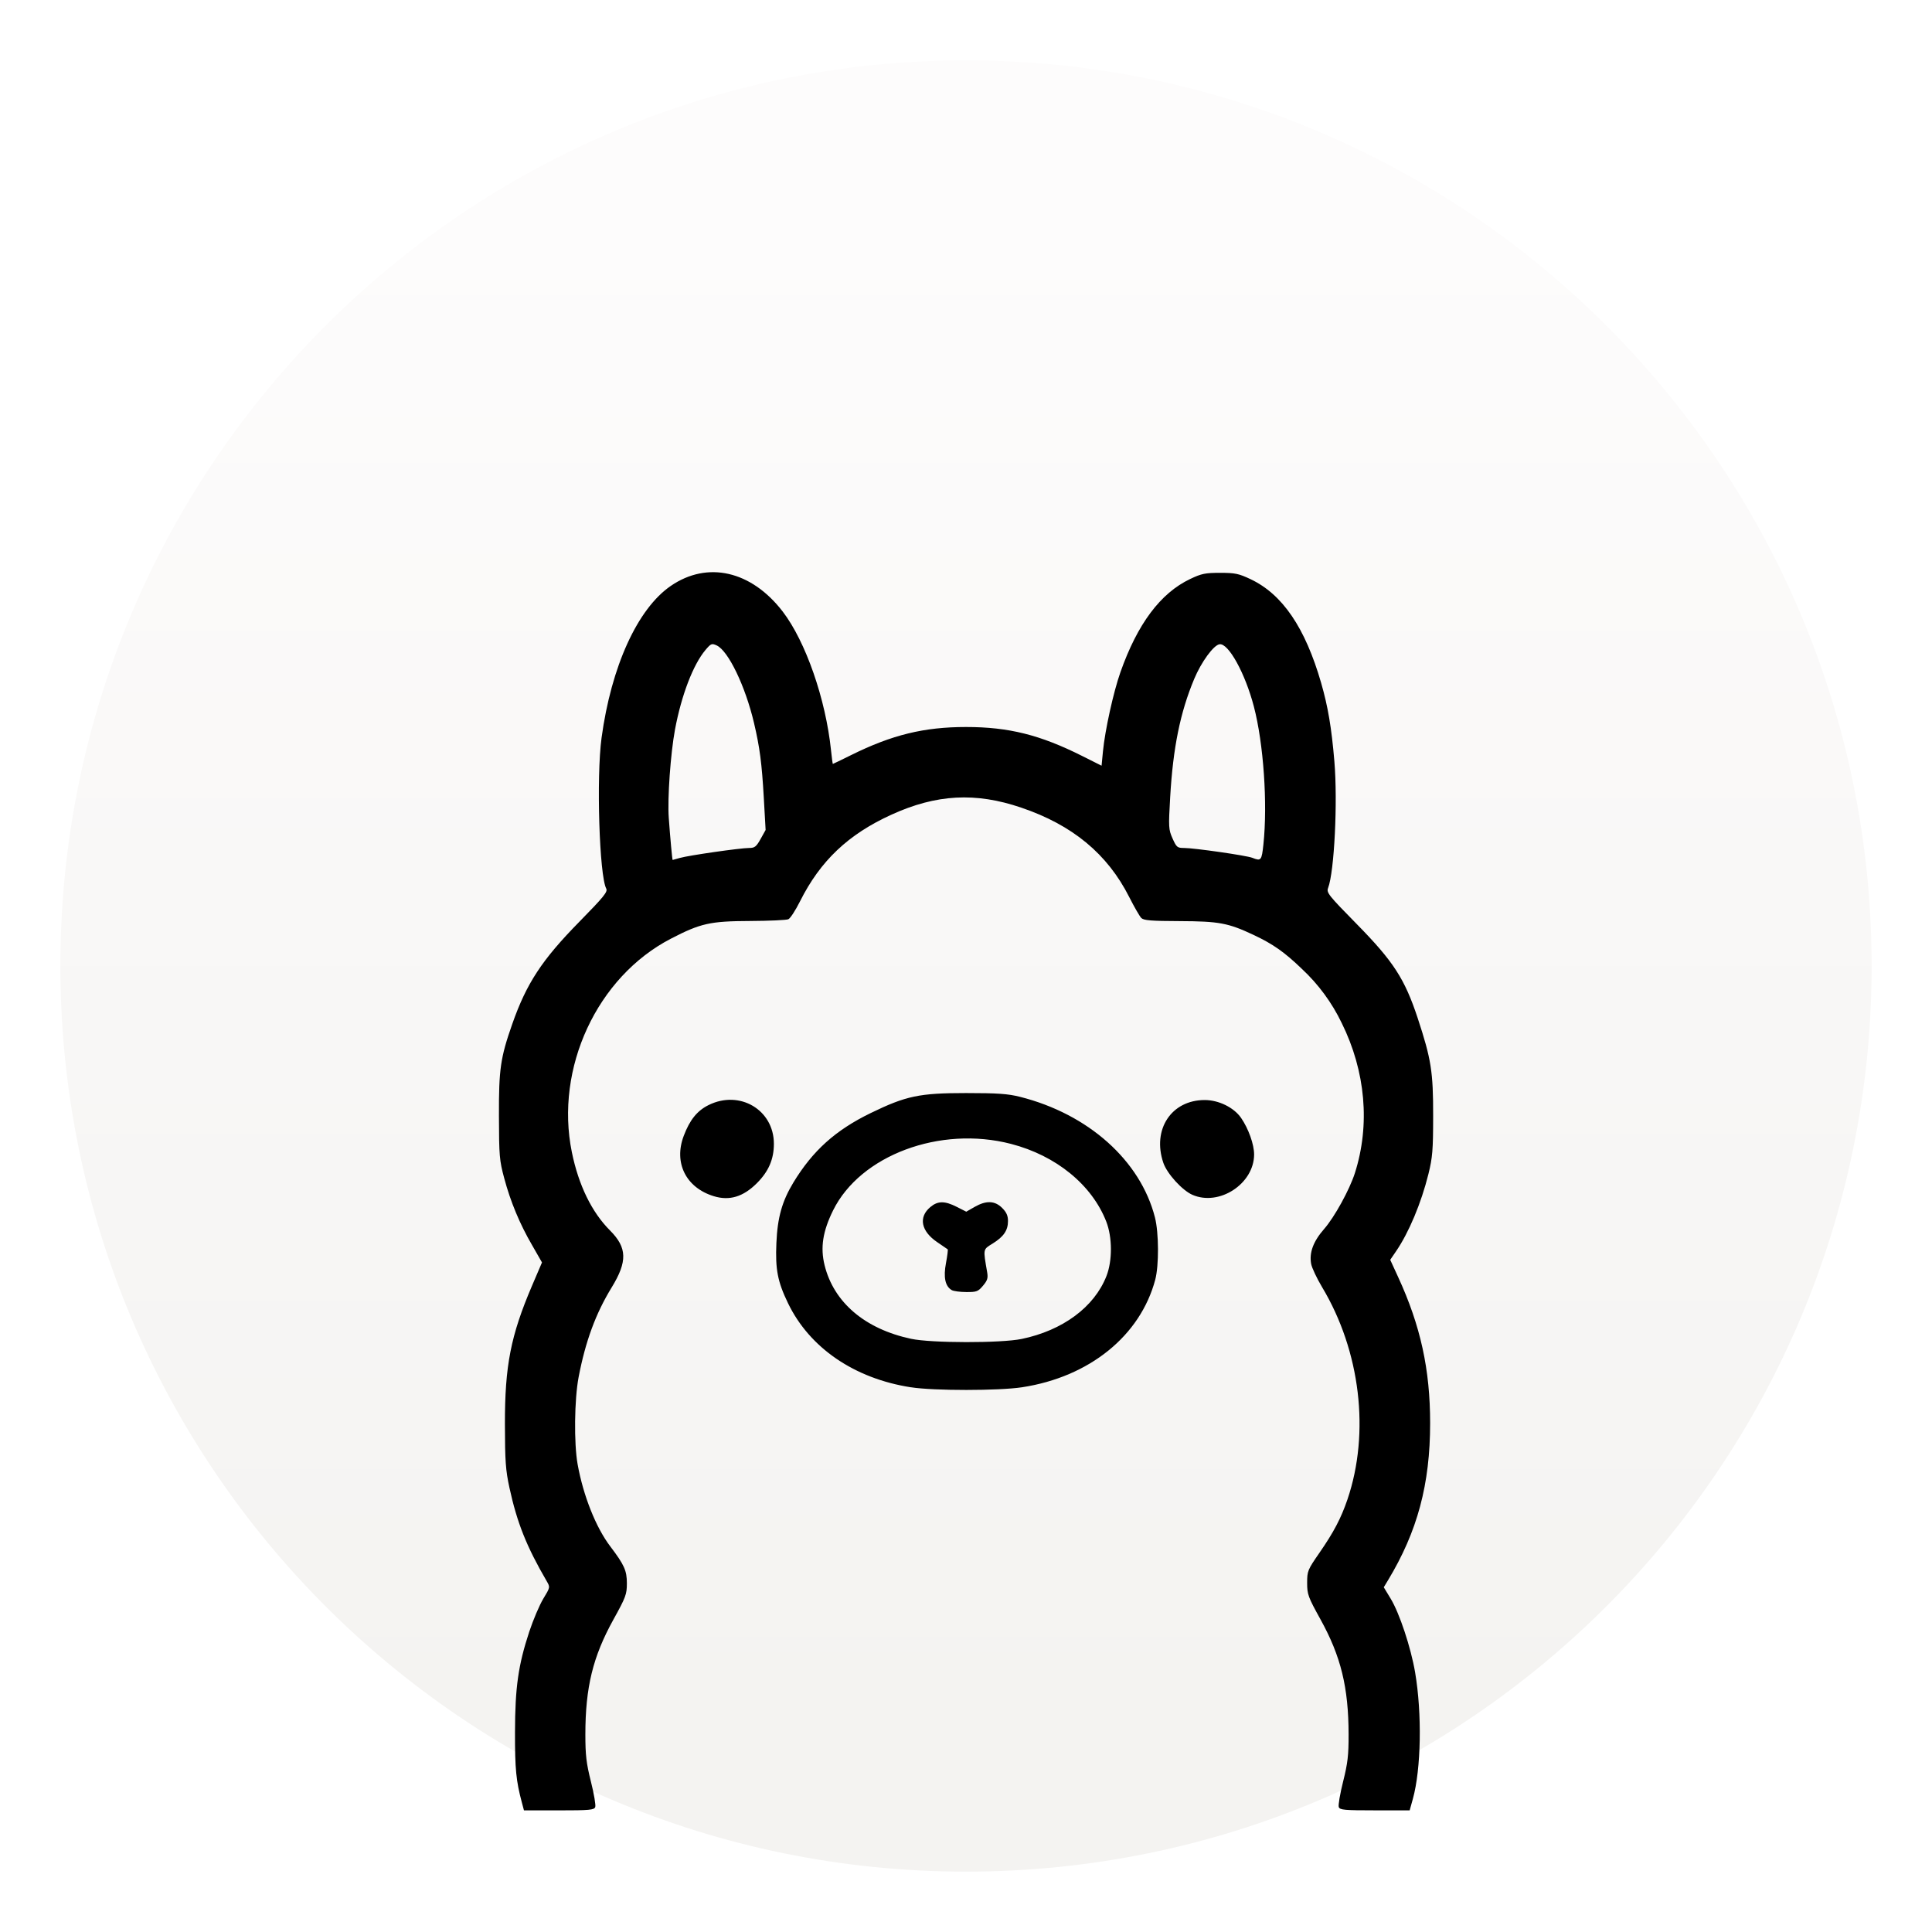
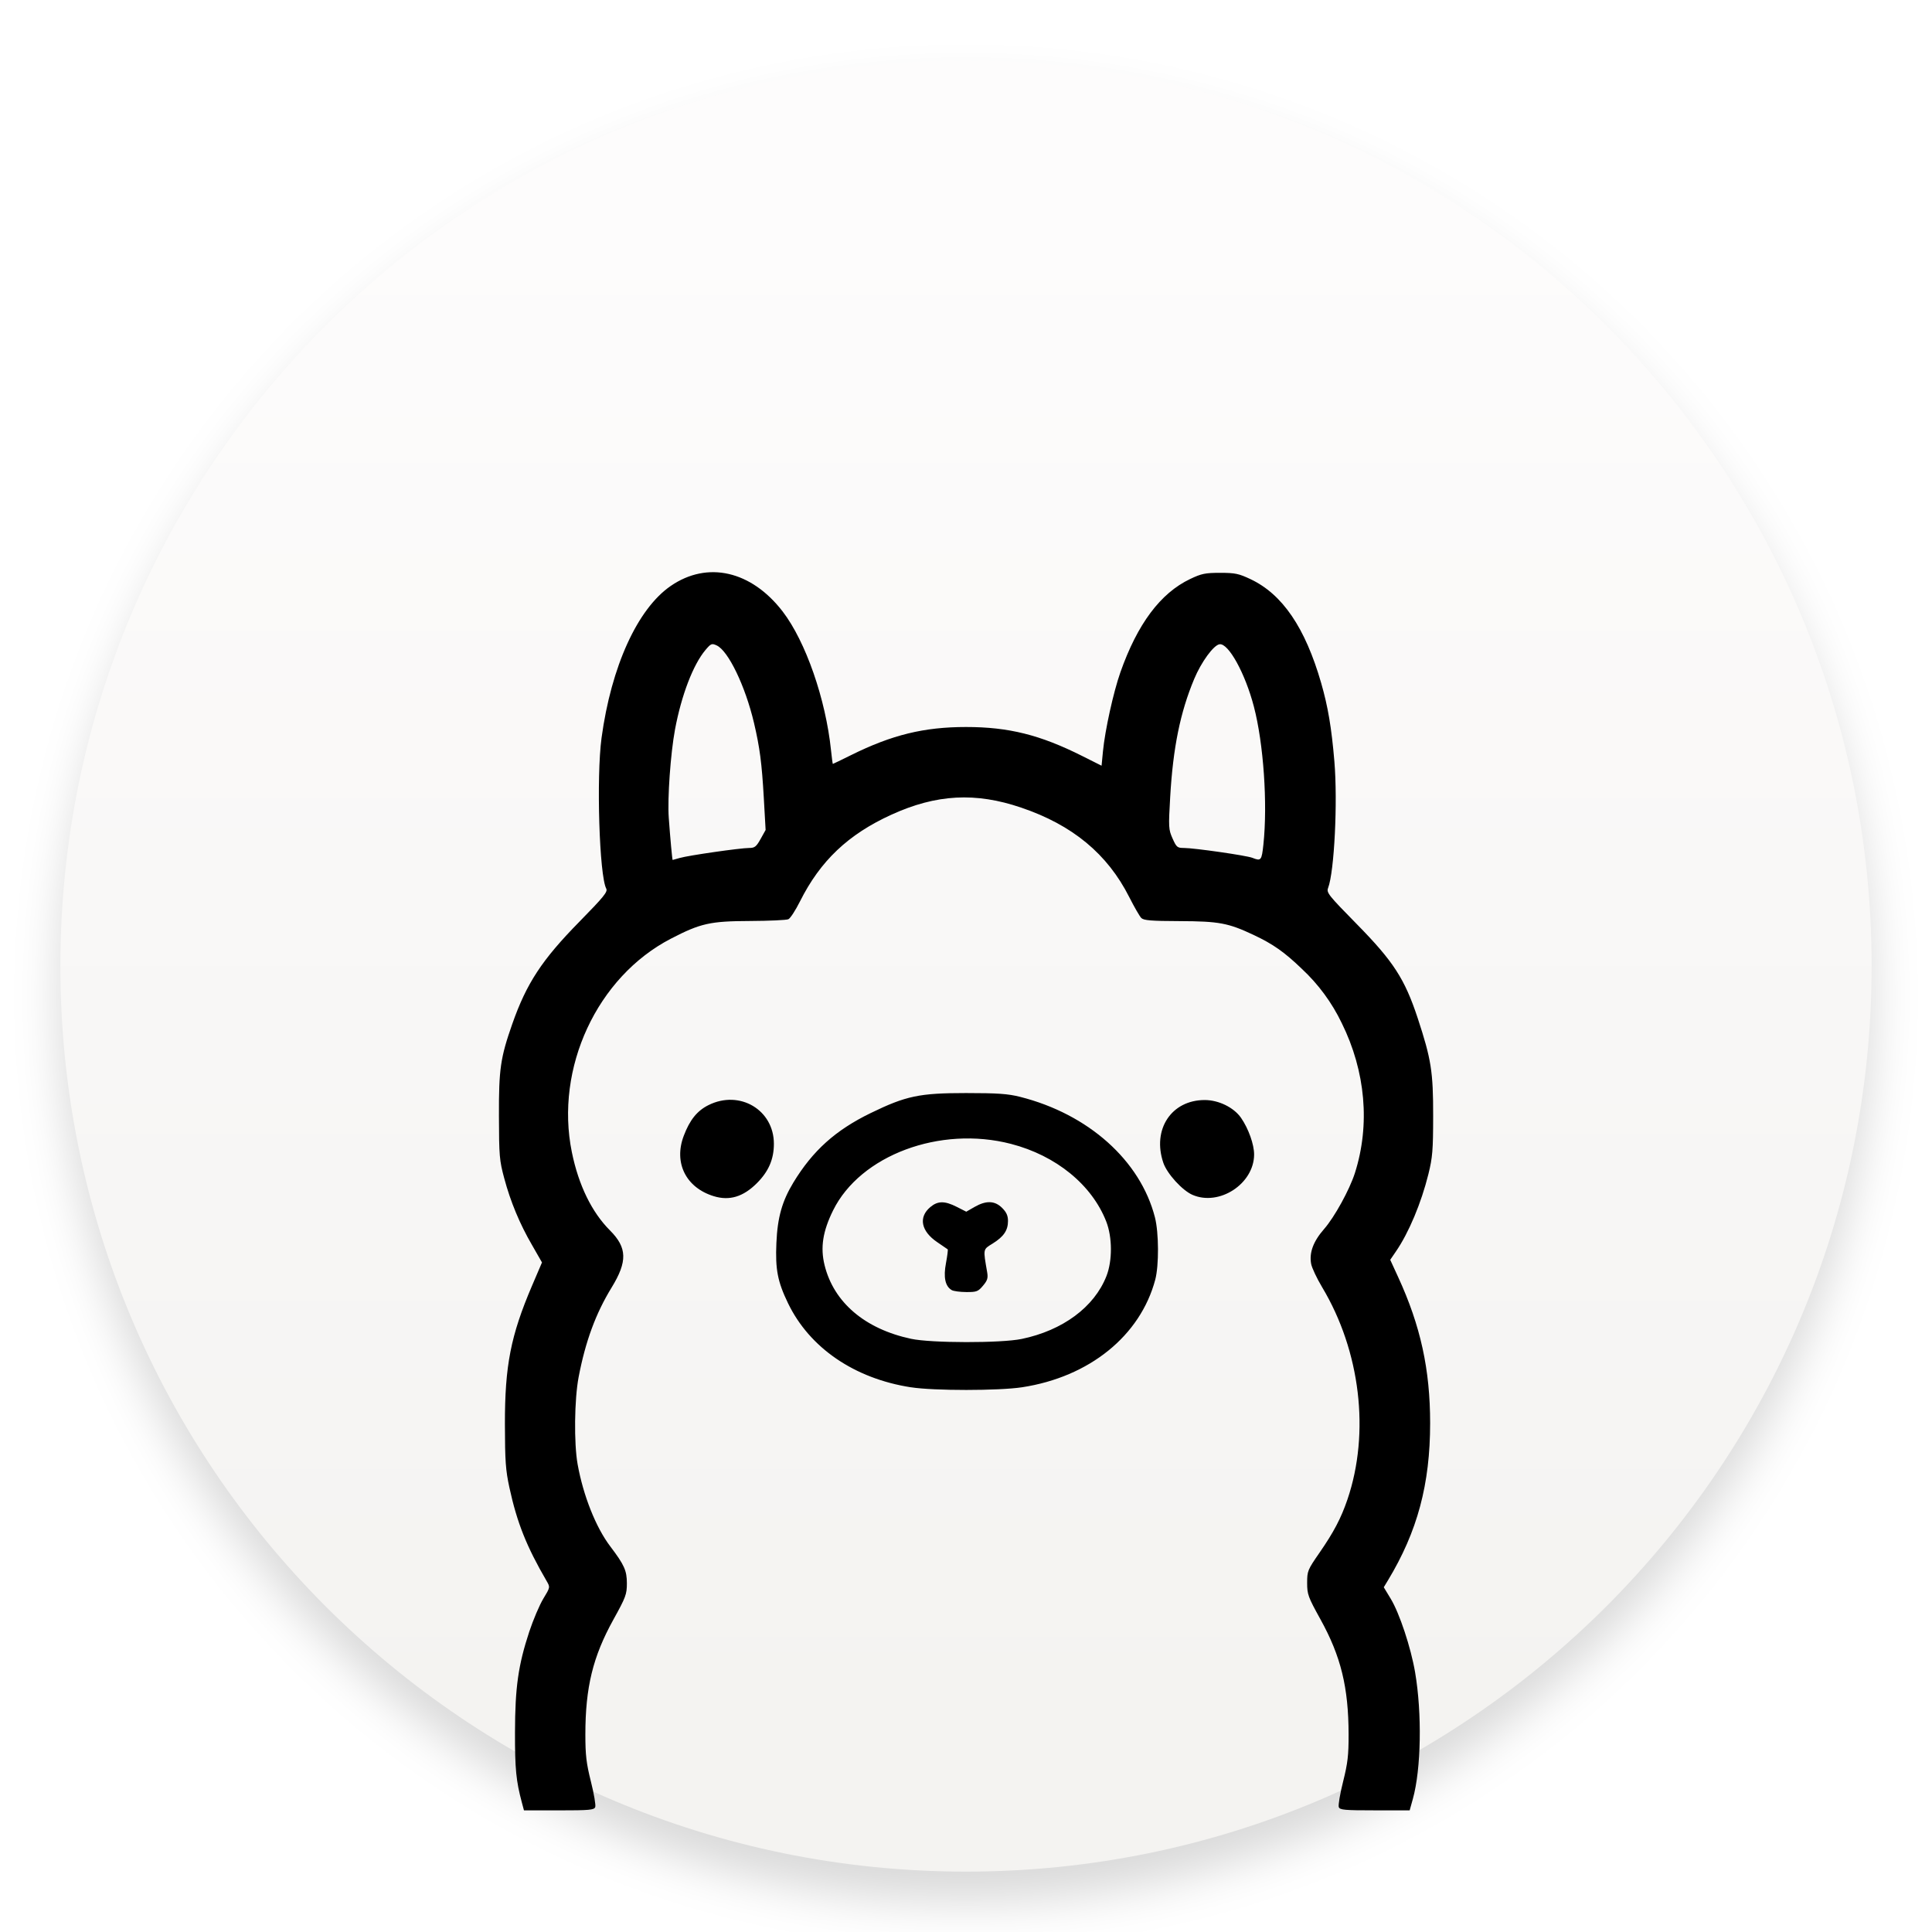
- <svg xmlns="http://www.w3.org/2000/svg" width="64" height="64">
+ <svg xmlns="http://www.w3.org/2000/svg" width="64" height="64" version="1.1">
  <defs>
    <linearGradient id="a" x1="7.937" x2="7.937" y1="15.081" y2="1.852" gradientTransform="scale(3.7796)" gradientUnits="userSpaceOnUse">
-       <stop offset="0" stop-color="#f4f3f1" />
-       <stop offset="1" stop-color="#fdfcfc" />
+       <stop stop-color="#f4f3f1" offset="0" />
+       <stop stop-color="#fdfcfc" offset="1" />
    </linearGradient>
+     <filter id="filter3" x="-.031" y="-.031" width="1.061" height="1.061" color-interpolation-filters="sRGB">
+       <feGaussianBlur stdDeviation="0.768" />
+     </filter>
  </defs>
-   <rect width="60" height="60" x="2" y="2" fill="url(#a)" rx="30" ry="30" />
+   <rect x="2" y="3" width="60" height="60" rx="30" ry="30" fill="#000000" filter="url(#filter3)" opacity=".15" />
+   <rect x="2" y="2" width="60" height="60" rx="30" ry="30" fill="url(#a)" />
  <path d="M17.287 59.709c-.19-.71-.23-1.108-.227-2.323.003-1.494.107-2.222.472-3.333.13-.392.339-.884.465-1.093.229-.377.23-.381.115-.579-.67-1.15-.983-1.935-1.237-3.102-.125-.577-.147-.883-.149-2.1-.003-1.94.192-2.934.897-4.585l.331-.774-.332-.58a9 9 0 0 1-.919-2.21c-.158-.586-.172-.74-.175-2.059-.005-1.56.05-1.931.441-3.049.474-1.35.983-2.126 2.225-3.39.806-.822.943-.99.889-1.094-.23-.434-.331-3.696-.156-4.994.322-2.369 1.19-4.276 2.292-5.034 1.215-.836 2.669-.504 3.708.847.76.99 1.426 2.9 1.602 4.601.025.246.053.448.06.448.009 0 .281-.132.606-.293 1.351-.67 2.415-.93 3.805-.93 1.414 0 2.455.26 3.853.962l.638.32.046-.477c.068-.701.346-1.96.578-2.619.565-1.602 1.326-2.62 2.309-3.088.377-.18.501-.205.994-.205.496 0 .617.025 1.01.211 1.056.5 1.808 1.606 2.336 3.434.227.785.345 1.488.439 2.6.113 1.34-.002 3.657-.208 4.194-.06.154.01.24.947 1.194 1.216 1.237 1.59 1.815 2.02 3.114.45 1.368.515 1.777.513 3.248-.001 1.13-.021 1.372-.157 1.922-.237.957-.65 1.944-1.076 2.563l-.189.277.261.568c.745 1.619 1.061 3.064 1.061 4.844 0 2.02-.421 3.59-1.396 5.204l-.14.231.23.38c.291.479.668 1.617.808 2.437.233 1.368.2 3.205-.074 4.193l-.106.38h-1.153c-1.008 0-1.159-.013-1.195-.108-.023-.06.041-.44.143-.844.153-.612.184-.873.182-1.565-.003-1.558-.254-2.585-.933-3.812-.409-.74-.44-.824-.44-1.205 0-.393.016-.432.405-.994.477-.689.717-1.146.93-1.77.752-2.213.43-4.915-.84-7.034-.174-.291-.337-.637-.362-.768-.07-.373.07-.748.43-1.159.344-.394.84-1.296 1.018-1.85.511-1.6.356-3.37-.436-4.972a6 6 0 0 0-1.32-1.794c-.58-.558-.953-.82-1.598-1.124-.841-.396-1.145-.453-2.45-.458-.951-.003-1.192-.023-1.272-.104-.054-.054-.234-.367-.4-.695-.723-1.428-1.877-2.384-3.576-2.96-1.515-.516-2.813-.445-4.302.234-1.432.653-2.355 1.528-3.029 2.875-.147.293-.318.557-.382.587-.063.03-.637.056-1.275.059-1.316.005-1.634.076-2.616.585-2.448 1.267-3.85 4.288-3.283 7.072.223 1.095.66 1.99 1.265 2.595.569.57.582 1.026.052 1.891-.526.858-.867 1.785-1.093 2.969-.14.735-.157 2.192-.033 2.883.186 1.038.606 2.096 1.082 2.722.466.615.549.8.55 1.222 0 .367-.035.46-.447 1.204-.68 1.229-.927 2.243-.928 3.801 0 .689.031.955.184 1.565.102.404.166.784.143.844-.037.095-.187.109-1.201.109h-1.16zm5.236-31.289c.284-.083 2.004-.33 2.295-.33.182 0 .235-.042.378-.298l.166-.298-.06-1.063c-.066-1.154-.133-1.667-.325-2.484-.288-1.221-.852-2.392-1.237-2.567-.161-.074-.19-.062-.369.15-.41.485-.797 1.498-1.01 2.632-.149.802-.254 2.287-.207 2.933.048.67.115 1.392.128 1.392.005 0 .113-.03.24-.067m19.33-.446c.143-1.35.005-3.344-.316-4.569-.287-1.099-.842-2.106-1.137-2.063-.197.028-.605.587-.84 1.15-.464 1.11-.7 2.274-.795 3.909-.058 1.006-.055 1.075.078 1.374.13.291.158.315.379.315.337 0 2.075.25 2.264.326.29.116.31.09.367-.442M30.175 45.956c-1.875-.292-3.358-1.307-4.072-2.788-.344-.713-.422-1.115-.384-1.992.036-.845.188-1.384.562-2.002.642-1.057 1.395-1.735 2.561-2.302 1.172-.57 1.614-.663 3.158-.663 1.048 0 1.387.024 1.79.125 2.264.571 3.987 2.11 4.469 3.994.13.508.135 1.592.01 2.063-.496 1.86-2.184 3.224-4.413 3.564-.774.118-2.924.119-3.681 0m3.667-1.6c1.362-.282 2.407-1.056 2.81-2.082.2-.51.197-1.285-.005-1.805-.476-1.22-1.662-2.188-3.156-2.575-2.352-.61-4.99.376-5.893 2.201-.343.694-.427 1.232-.283 1.816.305 1.235 1.336 2.113 2.866 2.44.666.143 2.977.146 3.66.005m-2.314-1.619q-.325-.19-.19-.896c.045-.24.07-.444.057-.454s-.17-.118-.346-.237c-.538-.364-.63-.827-.23-1.163.247-.208.476-.21.876-.007l.315.16.277-.159c.383-.219.669-.208.911.034.143.143.194.257.194.433 0 .311-.142.519-.508.747-.325.201-.318.164-.182.95.033.194.009.273-.138.447-.162.193-.212.212-.553.21-.207-.001-.424-.03-.483-.065m-7.88-3.11c-.925-.282-1.336-1.107-.997-2 .2-.529.444-.831.82-1.018 1.031-.514 2.166.157 2.166 1.282 0 .511-.175.916-.563 1.304-.452.452-.907.59-1.426.432M39.5 39.58c-.338-.148-.84-.7-.963-1.06-.376-1.105.266-2.08 1.37-2.08.464 0 .965.246 1.204.59.247.357.435.885.433 1.217-.005.97-1.156 1.72-2.044 1.333" />
</svg>
